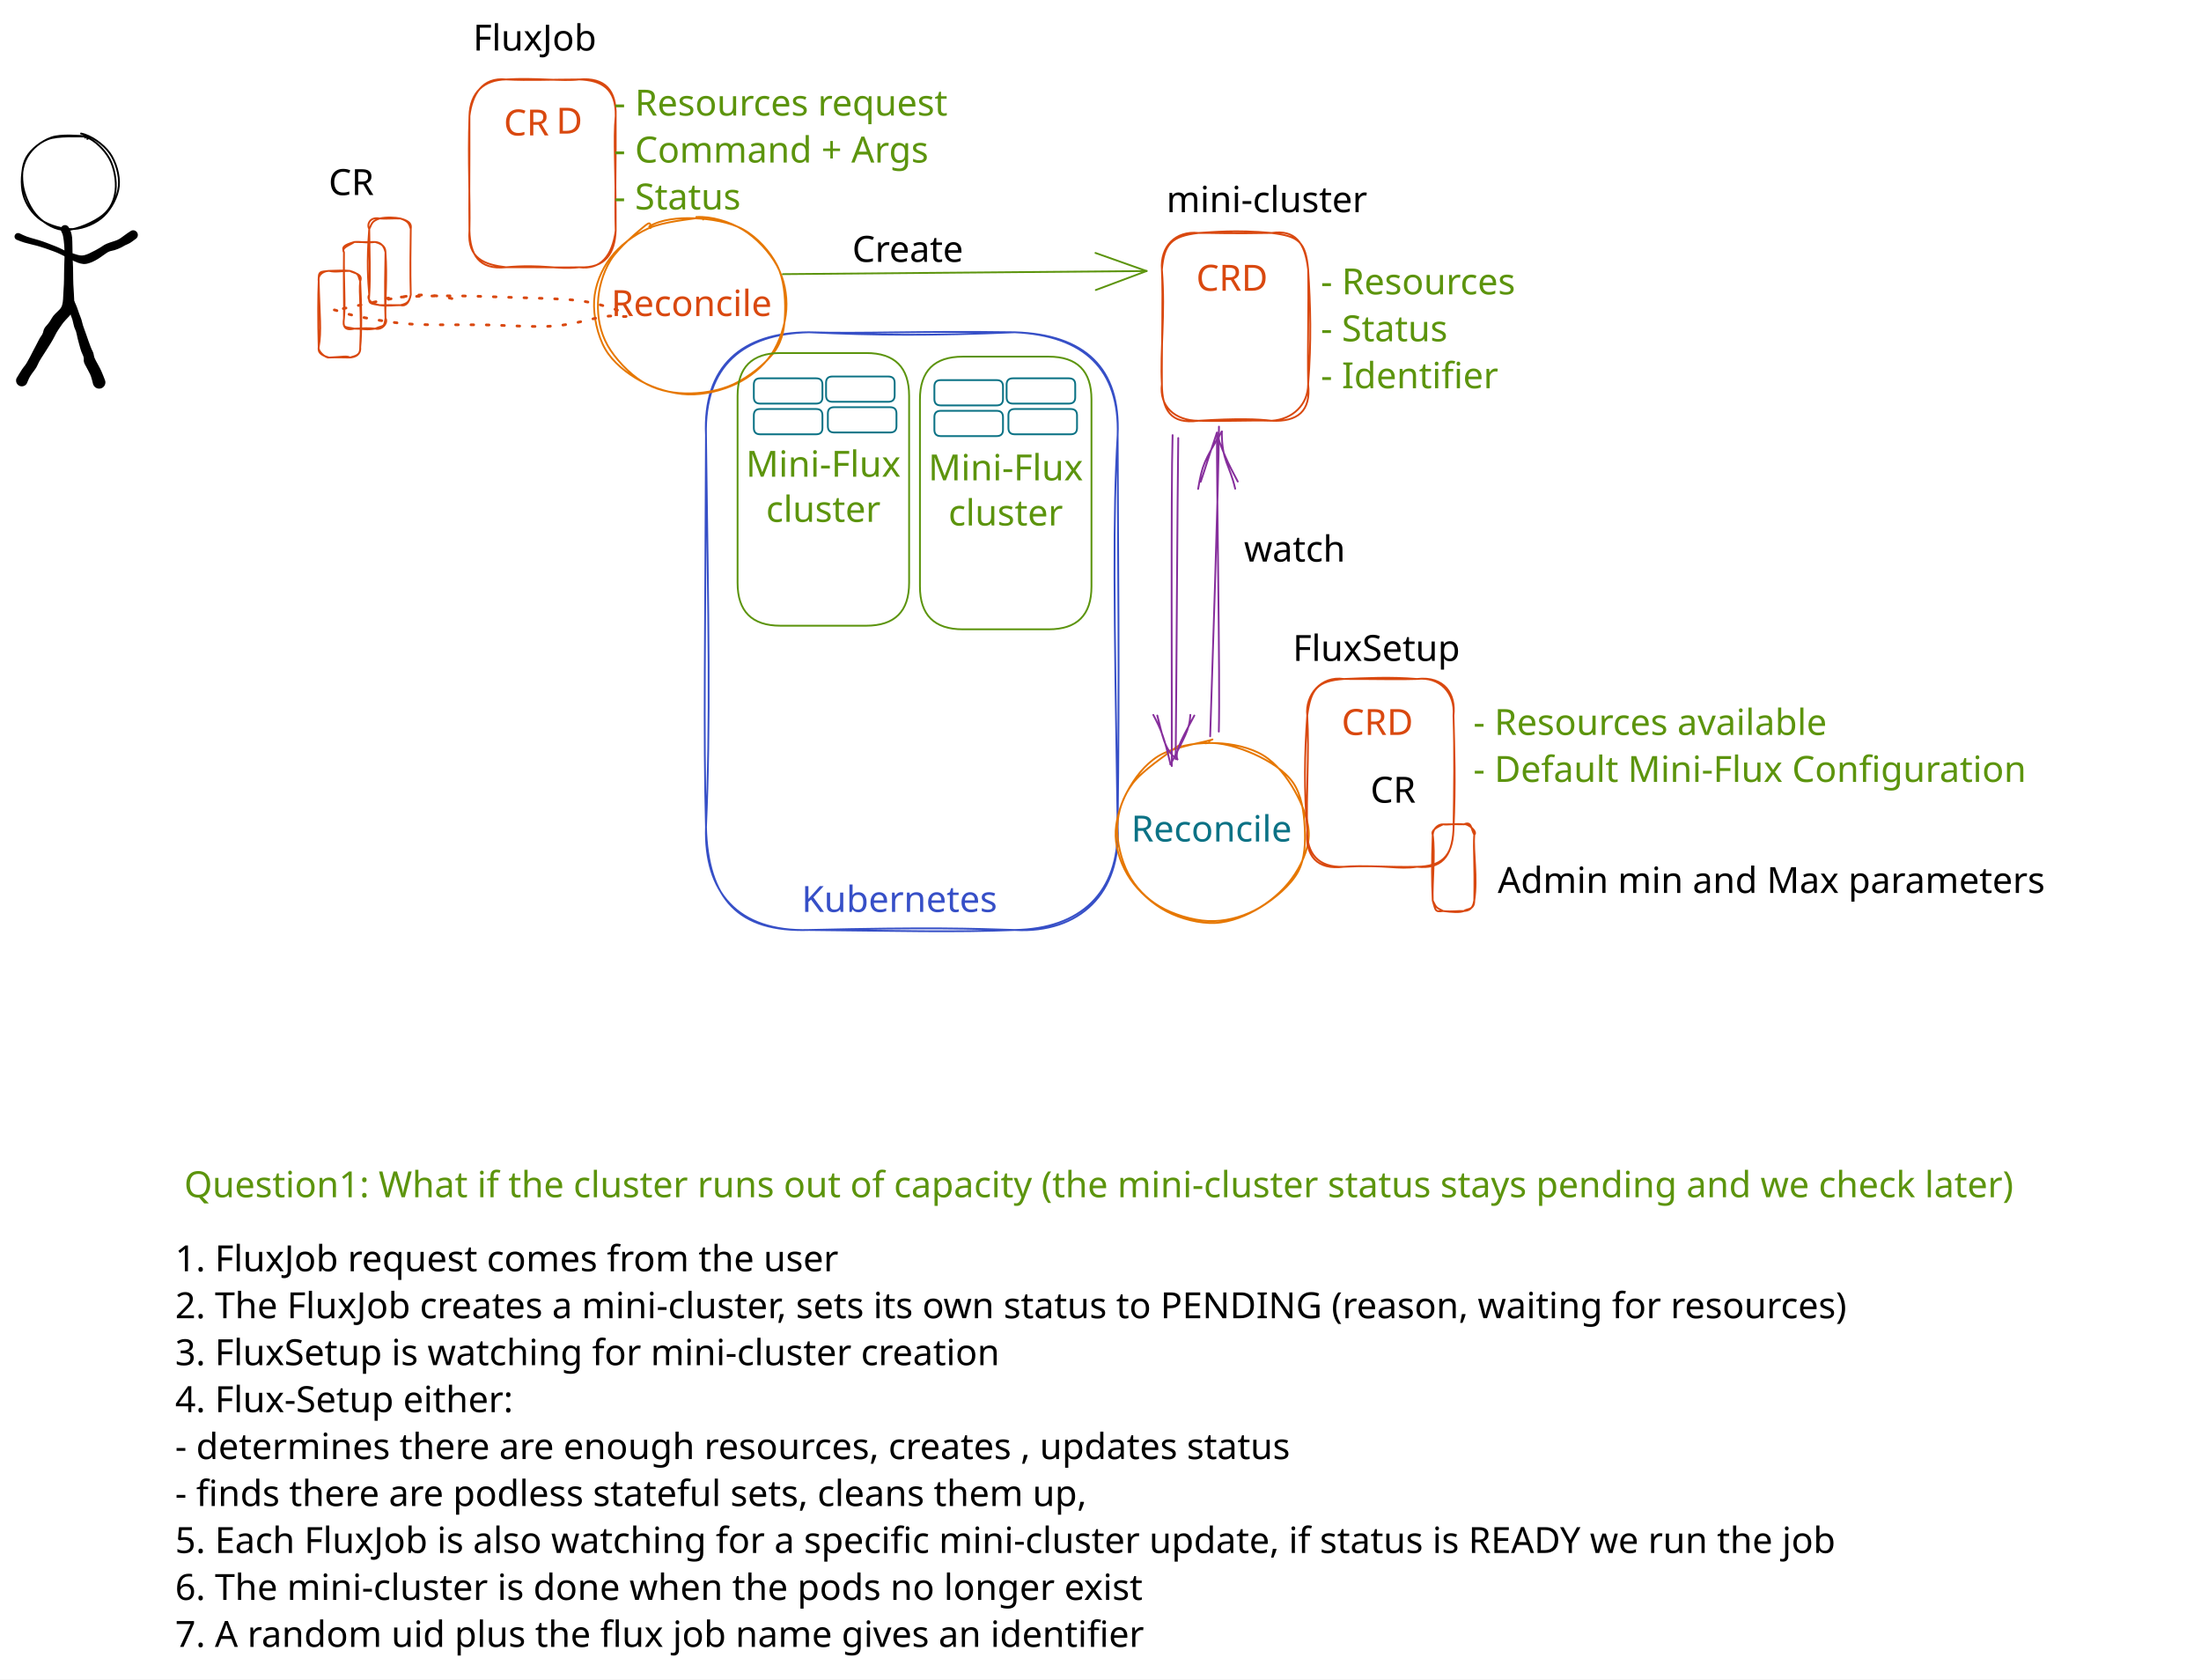
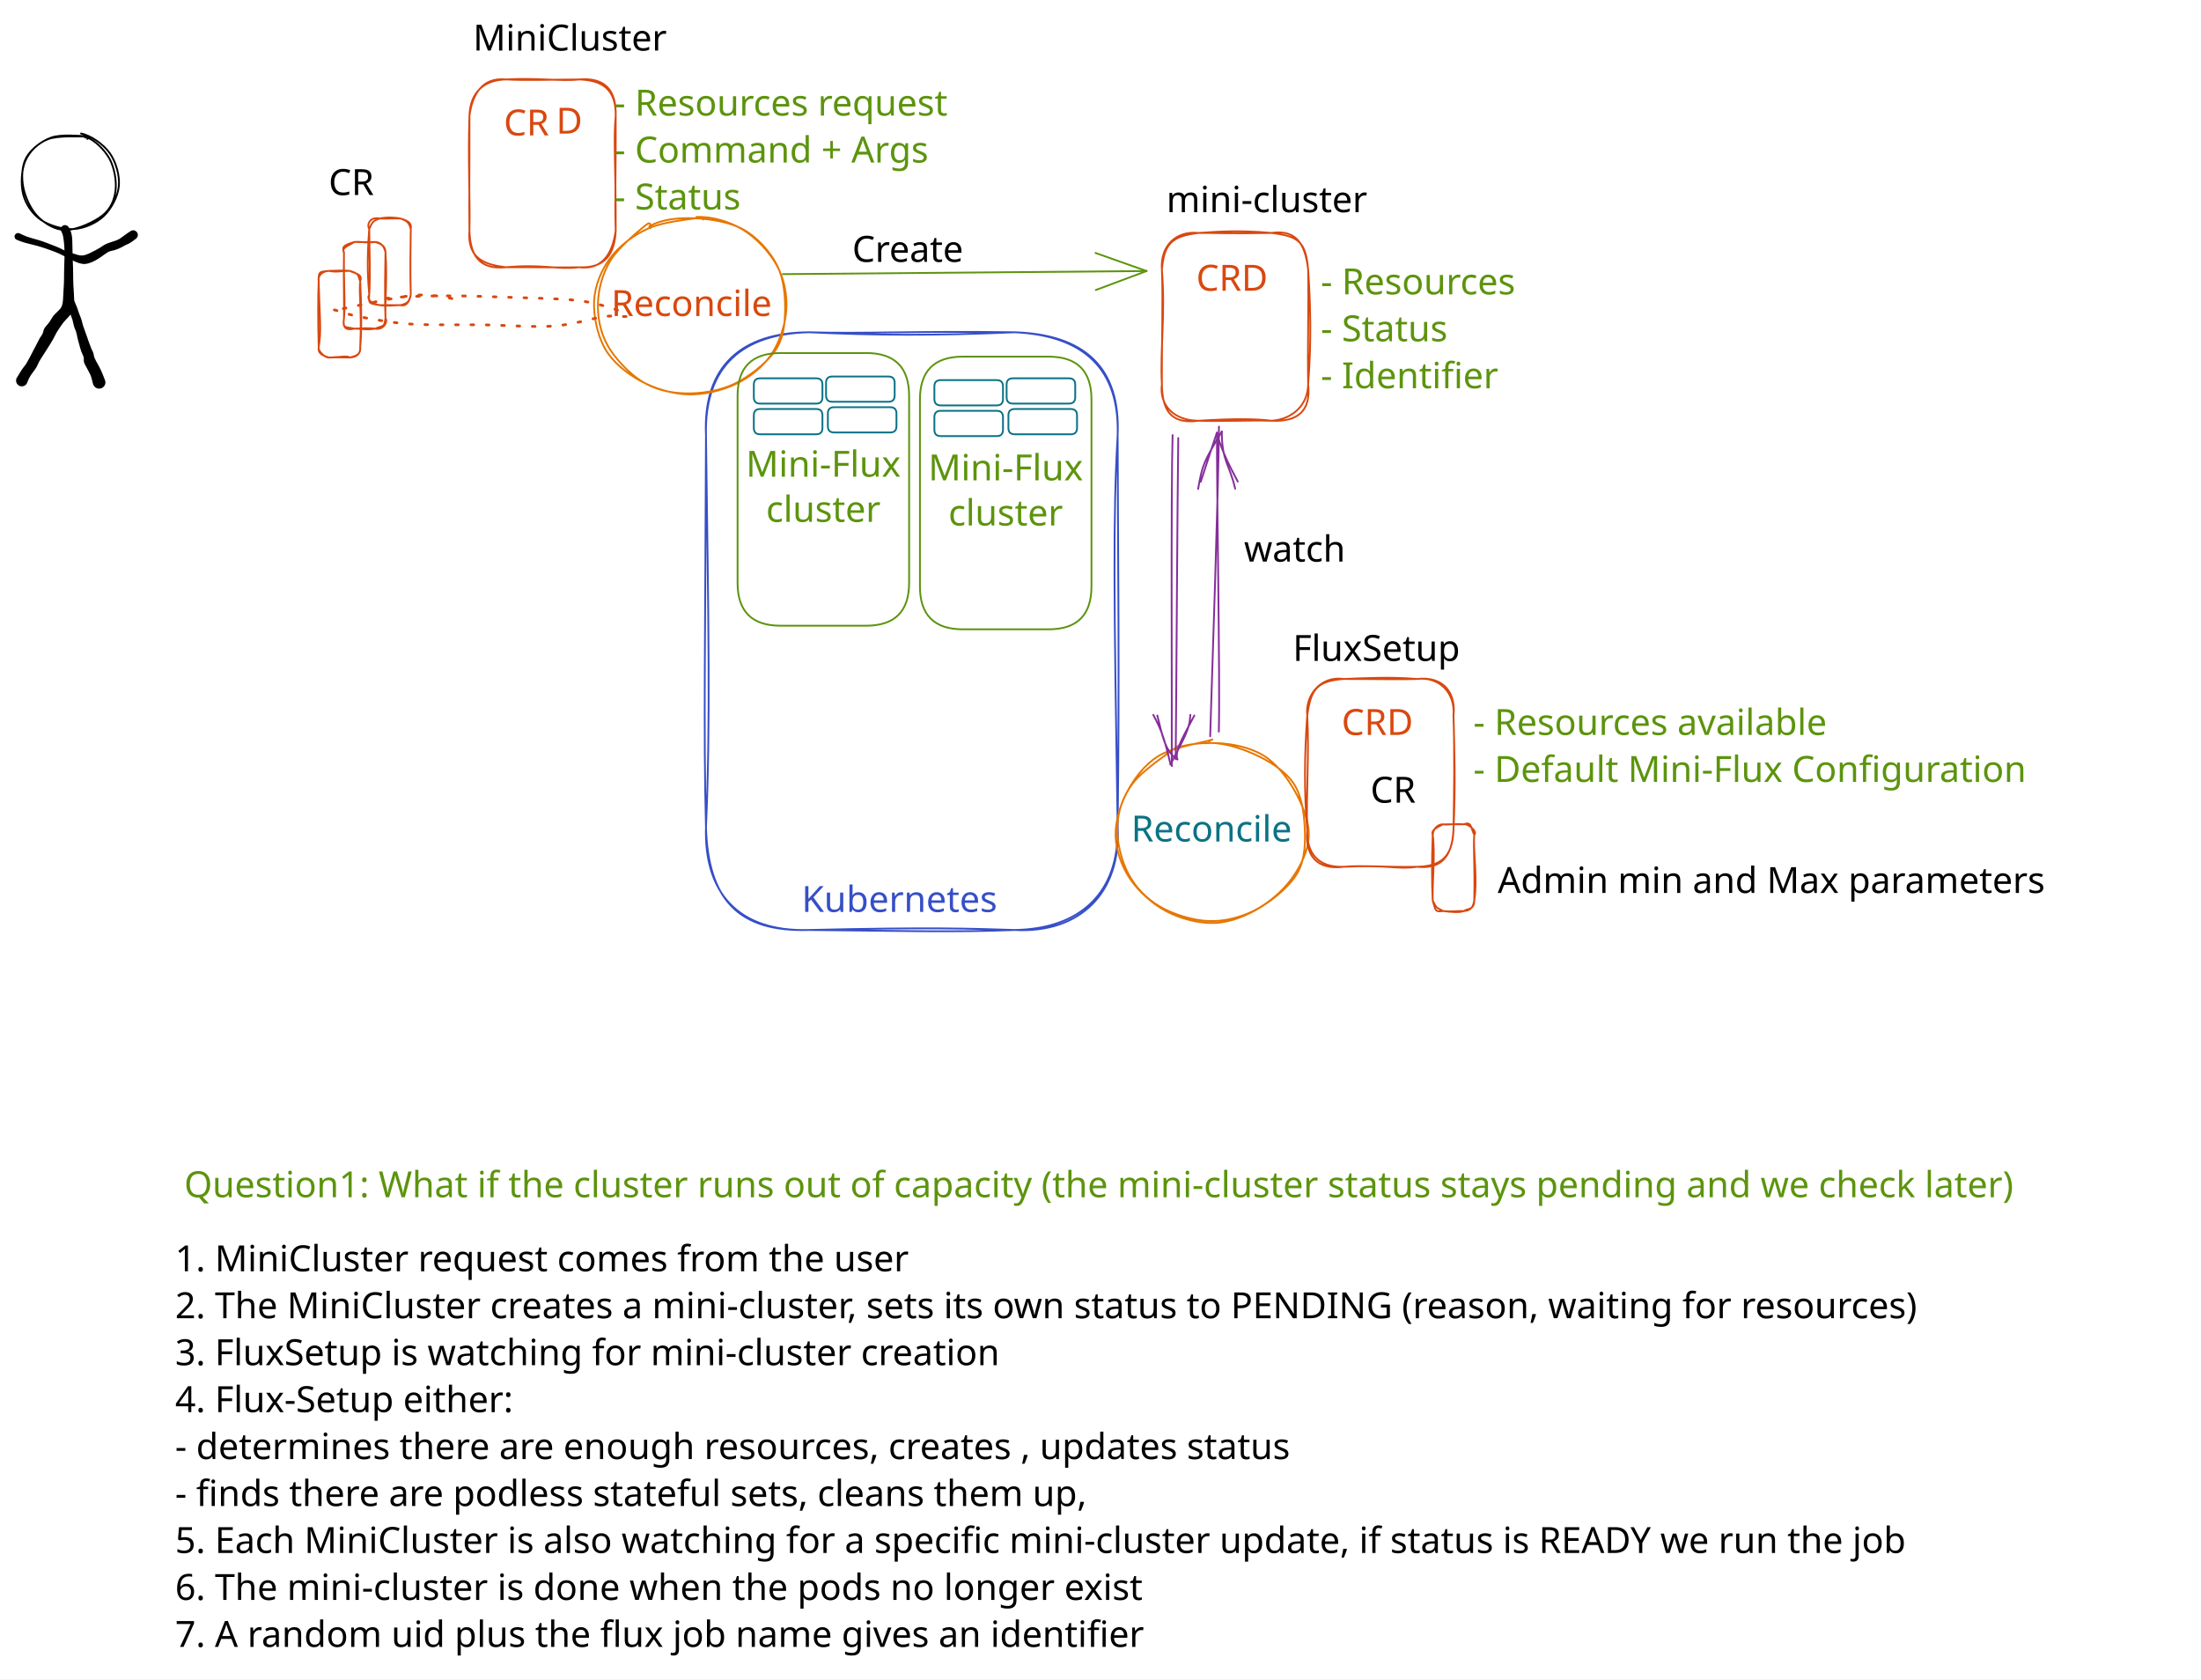
<svg xmlns="http://www.w3.org/2000/svg" version="1.1" viewBox="0 0 1219 930" width="1219" height="930">
  <defs>
    <style>
      @font-face {
        font-family: "Virgil";
        src: url("https://excalidraw.com/Virgil.woff2");
      }
      @font-face {
        font-family: "Cascadia";
        src: url("https://excalidraw.com/Cascadia.woff2");
      }
    </style>
  </defs>
  <rect x="0" y="0" width="1219" height="930" fill="#ffffff" />
  <g stroke-linecap="round" transform="translate(391 184) rotate(0 114 165.5)">
    <path d="M57 0 M57 0 C93.55 1.7, 126.16 1.97, 171 0 M57 0 C86.23 0.88, 116.73 -0.76, 171 0 M171 0 C209.78 1.25, 229.69 19.67, 228 57 M171 0 C209.67 1.84, 229.13 20.71, 228 57 M228 57 C225.36 102.31, 226 148.06, 228 274 M228 57 C228.15 123.43, 229.06 189.58, 228 274 M228 274 C228.92 310.21, 207.52 330.39, 171 331 M228 274 C230 310.5, 206.95 333.02, 171 331 M171 331 C138.15 332.37, 104.89 331.44, 57 331 M171 331 C147.86 330.26, 124.16 329.4, 57 331 M57 331 C17.79 332.24, 1.12 313.99, 0 274 M57 331 C17.35 332.18, -1.14 309.78, 0 274 M0 274 C-1.41 221.36, -0.34 168.02, 0 57 M0 274 C2.52 217.6, 1.36 160.29, 0 57 M0 57 C-1.76 18.7, 19.78 0.16, 57 0 M0 57 C-0.94 18.18, 20.94 0.85, 57 0" stroke="#364fc7" stroke-width="1" fill="none" />
  </g>
  <g transform="translate(444 487) rotate(0 54 12.5)">
    <text x="0" y="18" font-family="Virgil, Segoe UI Emoji" font-size="20px" fill="#364fc7" text-anchor="start" style="white-space: pre;" direction="ltr">Kubernetes</text>
  </g>
  <g stroke-linecap="round" transform="translate(618 411) rotate(0 53 49.5)">
    <path d="M28.66 5.48 C35.88 1.19, 46.7 0.19, 55.54 0.49 C64.37 0.8, 74.41 2.9, 81.66 7.31 C88.91 11.73, 94.85 19.55, 99.05 26.98 C103.25 34.41, 107.15 43.8, 106.87 51.91 C106.58 60.03, 102.36 68.79, 97.33 75.67 C92.3 82.56, 84.38 89.31, 76.69 93.21 C69 97.1, 59.93 99.41, 51.19 99.04 C42.44 98.66, 31.59 95.31, 24.21 90.94 C16.82 86.57, 10.79 80.22, 6.88 72.82 C2.98 65.41, 0.41 54.82, 0.8 46.52 C1.19 38.22, 3.87 30.21, 9.21 23.01 C14.54 15.8, 28.39 6.66, 32.79 3.31 C37.2 -0.04, 35.51 2.16, 35.64 2.89 M49.52 0.62 C57.97 -0.35, 68.59 3.04, 76.7 6.68 C84.81 10.32, 93.53 15.76, 98.18 22.45 C102.82 29.15, 104.15 38.62, 104.59 46.87 C105.03 55.11, 104.88 64.52, 100.83 71.93 C96.77 79.34, 87.9 86.64, 80.26 91.34 C72.62 96.04, 63.67 99.7, 55 100.11 C46.33 100.52, 36.07 97.83, 28.23 93.78 C20.4 89.73, 12.72 82.77, 7.99 75.83 C3.27 68.88, 0.17 60.16, -0.12 52.09 C-0.4 44.03, 2.37 34.82, 6.3 27.42 C10.23 20.03, 15.92 12.46, 23.46 7.74 C30.99 3.02, 46.79 0.44, 51.49 -0.9 C56.19 -2.25, 51.78 -1.25, 51.67 -0.32" stroke="#e67700" stroke-width="1" fill="none" />
  </g>
  <g stroke-linecap="round" transform="translate(330 120) rotate(0 53 49.5)">
    <path d="M55.63 0.17 C64.14 -0.26, 73.85 2.64, 81.29 7.11 C88.73 11.58, 96.23 19.63, 100.26 27.01 C104.3 34.39, 106.02 43.17, 105.51 51.38 C105 59.58, 101.85 69.39, 97.22 76.25 C92.58 83.12, 85.36 88.87, 77.68 92.56 C70 96.25, 59.96 98.68, 51.14 98.42 C42.32 98.15, 32.42 95.14, 24.77 90.95 C17.11 86.76, 9.48 80.69, 5.19 73.27 C0.91 65.85, -1.43 54.87, -0.95 46.45 C-0.47 38.03, 3.07 29.43, 8.08 22.77 C13.1 16.1, 20.95 10.14, 29.16 6.45 C37.38 2.75, 52.35 1.41, 57.4 0.6 C62.44 -0.21, 59.62 0.89, 59.44 1.57 M29.57 5.35 C36.45 1.41, 45.59 0.55, 54.31 0.86 C63.02 1.17, 74.18 2.85, 81.85 7.19 C89.53 11.54, 96.54 19.36, 100.37 26.92 C104.19 34.47, 105.02 44.6, 104.8 52.53 C104.59 60.47, 103.82 67.82, 99.09 74.51 C94.35 81.21, 84.68 88.83, 76.39 92.72 C68.11 96.61, 57.84 98.08, 49.38 97.84 C40.92 97.6, 32.77 95.72, 25.62 91.29 C18.47 86.86, 10.57 78.5, 6.5 71.25 C2.42 64, 0.91 55.64, 1.18 47.8 C1.45 39.96, 3.73 31.38, 8.12 24.21 C12.5 17.05, 23.78 7.79, 27.47 4.81 C31.16 1.83, 29.92 5.59, 30.26 6.35" stroke="#e67700" stroke-width="1" fill="none" />
  </g>
  <g transform="translate(623 448) rotate(0 48 12.5)">
    <text x="48" y="18" font-family="Virgil, Segoe UI Emoji" font-size="20px" fill="#0b7285" text-anchor="middle" style="white-space: pre;" direction="ltr">Reconcile</text>
  </g>
  <g stroke-linecap="round" transform="translate(724 376) rotate(0 40.5 52)">
    <path d="M20.25 0 M20.25 0 C32.11 -0.47, 46.06 -1.23, 60.75 0 M20.25 0 C36.7 -0.05, 52.5 0.35, 60.75 0 M60.75 0 C76.1 -1.75, 82.41 8.4, 81 20.25 M60.75 0 C73.32 -1.48, 82.06 7.84, 81 20.25 M81 20.25 C81.46 38.96, 82.21 57.35, 81 83.75 M81 20.25 C81.67 40.19, 81.38 61.28, 81 83.75 M81 83.75 C80.13 98.72, 74.01 105.42, 60.75 104 M81 83.75 C80.41 98.77, 73.82 103.77, 60.75 104 M60.75 104 C50.02 105.65, 44.82 102.77, 20.25 104 M60.75 104 C45.32 104.39, 30.48 103.06, 20.25 104 M20.25 104 C5.35 105.91, -1.3 97.91, 0 83.75 M20.25 104 C6.13 104.6, -0.4 96.5, 0 83.75 M0 83.75 C-1.83 61.94, -1.5 41.45, 0 20.25 M0 83.75 C-0.73 63.12, 1.2 41.74, 0 20.25 M0 20.25 C1.99 5.58, 5.43 1.09, 20.25 0 M0 20.25 C-1.25 8.88, 7.66 -1.9, 20.25 0" stroke="#d9480f" stroke-width="1" fill="none" />
  </g>
  <g transform="translate(743 389) rotate(0 21.5 13)">
    <text x="0" y="18" font-family="Virgil, Segoe UI Emoji" font-size="20px" fill="#d9480f" text-anchor="start" style="white-space: pre;" direction="ltr">CRD</text>
  </g>
  <g stroke-linecap="round" transform="translate(260 44) rotate(0 40.5 52)">
    <path d="M20.25 0 M20.25 0 C36.42 -1.01, 51.58 1.11, 60.75 0 M20.25 0 C33.19 0.66, 45.12 0.02, 60.75 0 M60.75 0 C73.21 0.42, 81.3 5.11, 81 20.25 M60.75 0 C75.13 -1.24, 81.44 6, 81 20.25 M81 20.25 C79.65 33.7, 81.17 49.27, 81 83.75 M81 20.25 C81.19 44.76, 80.47 68.4, 81 83.75 M81 83.75 C79.07 97.66, 72.7 105.55, 60.75 104 M81 83.75 C80.54 95.93, 75.51 104.76, 60.75 104 M60.75 104 C48.38 105.45, 40.83 102.14, 20.25 104 M60.75 104 C51.12 104.26, 42.95 103.9, 20.25 104 M20.25 104 C5.12 105.51, 0.44 97.11, 0 83.75 M20.25 104 C8.59 102.58, -1.3 99.35, 0 83.75 M0 83.75 C0.45 65.43, -0.9 45.7, 0 20.25 M0 83.75 C-0.24 67.79, 0.11 52.39, 0 20.25 M0 20.25 C0.32 6.98, 8.21 0.22, 20.25 0 M0 20.25 C1.51 8.39, 7.04 -1.37, 20.25 0" stroke="#d9480f" stroke-width="1" fill="none" />
  </g>
  <g transform="translate(279 57) rotate(0 13.5 13)">
    <text x="0" y="18" font-family="Virgil, Segoe UI Emoji" font-size="20px" fill="#d9480f" text-anchor="start" style="white-space: pre;" direction="ltr">CR</text>
  </g>
  <g transform="translate(262 10) rotate(0 37 12.5)">
-     <text x="0" y="18" font-family="Virgil, Segoe UI Emoji" font-size="20px" fill="#000000" text-anchor="start" style="white-space: pre;" direction="ltr">FluxJob</text>
+     <text x="0" y="18" font-family="Virgil, Segoe UI Emoji" font-size="20px" fill="#000000" text-anchor="start" style="white-space: pre;" direction="ltr">MiniCluster</text>
  </g>
  <g transform="translate(716 348) rotate(0 48 13)">
    <text x="0" y="18" font-family="Virgil, Segoe UI Emoji" font-size="20px" fill="#000000" text-anchor="start" style="white-space: pre;" direction="ltr">FluxSetup</text>
  </g>
  <g transform="translate(308 56) rotate(0 8.5 12.5)">
    <text x="0" y="18" font-family="Virgil, Segoe UI Emoji" font-size="20px" fill="#d9480f" text-anchor="start" style="white-space: pre;" direction="ltr">D</text>
  </g>
  <g stroke-linecap="round" transform="translate(204.5 121) rotate(0 11.5 24)">
    <path d="M5.75 0 M5.75 0 C9.65 -0.86, 14.45 -0.59, 17.25 0 M5.75 0 C9.1 0.24, 11.58 -0.1, 17.25 0 M17.25 0 C22.88 1.53, 23.36 3.37, 23 5.75 M17.25 0 C21.57 1.42, 22.1 2.77, 23 5.75 M23 5.75 C22.87 14.73, 22.63 27.52, 23 42.25 M23 5.75 C22.85 18.92, 22.6 30.37, 23 42.25 M23 42.25 C22.18 46.54, 20.29 48.83, 17.25 48 M23 42.25 C22.16 46.25, 21.03 47.1, 17.25 48 M17.25 48 C14.87 47.93, 10.03 48.63, 5.75 48 M17.25 48 C12.47 47.89, 7.97 47.99, 5.75 48 M5.75 48 C0.34 46.98, -1.42 44.18, 0 42.25 M5.75 48 C0.67 46.91, -0.56 47.81, 0 42.25 M0 42.25 C-0.63 34.98, -1.49 24.31, 0 5.75 M0 42.25 C0.7 31.17, 0.11 19.22, 0 5.75 M0 5.75 C-1.42 3.54, 0.14 -1.12, 5.75 0 M0 5.75 C1.38 3.44, 0.99 1.5, 5.75 0" stroke="#d9480f" stroke-width="1" fill="none" />
  </g>
  <g stroke-linecap="round" transform="translate(190.5 134) rotate(0 11.5 24)">
    <path d="M5.75 0 M5.75 0 C9.96 -0.35, 11.48 0.71, 17.25 0 M5.75 0 C9.79 0.17, 14.93 0, 17.25 0 M17.25 0 C20.72 0.24, 22.24 2.44, 23 5.75 M17.25 0 C22.82 1.5, 22.88 4.04, 23 5.75 M23 5.75 C22.91 15.96, 22.45 26.24, 23 42.25 M23 5.75 C24.02 19.76, 22.7 32.58, 23 42.25 M23 42.25 C24.52 44.26, 21.72 49, 17.25 48 M23 42.25 C22.08 47.45, 22.52 45.85, 17.25 48 M17.25 48 C12.31 48.86, 10.41 48, 5.75 48 M17.25 48 C13.56 47.54, 10.13 47.84, 5.75 48 M5.75 48 C0.21 46.8, -0.71 48.01, 0 42.25 M5.75 48 C-0.16 49.36, -0.55 46.29, 0 42.25 M0 42.25 C0.18 32.95, -0.26 21.9, 0 5.75 M0 42.25 C0.83 34.08, -0.19 24.87, 0 5.75 M0 5.75 C-1.67 3.11, 3.2 1.87, 5.75 0 M0 5.75 C-1.2 2.68, -0.2 1.8, 5.75 0" stroke="#d9480f" stroke-width="1" fill="none" />
  </g>
  <g stroke-linecap="round" transform="translate(176.5 150) rotate(0 11.5 24)">
    <path d="M5.75 0 M5.75 0 C9.29 0.91, 12.98 -0.02, 17.25 0 M5.75 0 C10.52 -0.17, 14.51 -0.3, 17.25 0 M17.25 0 C19.32 1.29, 24.71 1.54, 23 5.75 M17.25 0 C22.71 1.62, 21.59 2.41, 23 5.75 M23 5.75 C23.67 18.68, 23.85 34.45, 23 42.25 M23 5.75 C22.16 12.34, 23.97 21.56, 23 42.25 M23 42.25 C23.2 46.61, 20.7 47.05, 17.25 48 M23 42.25 C23.24 44.45, 22.61 47.57, 17.25 48 M17.25 48 C15.89 46.92, 12.99 47.68, 5.75 48 M17.25 48 C14.16 47.96, 10.21 47.83, 5.75 48 M5.75 48 C0.63 46.55, -0.34 44.86, 0 42.25 M5.75 48 C3.67 48.33, -0.58 44.33, 0 42.25 M0 42.25 C1.65 33.3, 0.44 24.6, 0 5.75 M0 42.25 C-0.39 28.26, -0.37 13.68, 0 5.75 M0 5.75 C-0.6 1.45, 3.47 0.04, 5.75 0 M0 5.75 C-0.2 -0.11, 0.85 0.6, 5.75 0" stroke="#d9480f" stroke-width="1" fill="none" />
  </g>
  <g transform="translate(182 90) rotate(0 13.5 12.5)">
    <text x="0" y="18" font-family="Virgil, Segoe UI Emoji" font-size="20px" fill="#000000" text-anchor="start" style="white-space: pre;" direction="ltr">CR</text>
  </g>
  <g stroke-linecap="round" transform="translate(185 164) rotate(0 81.5 8.5)">
    <path d="M28.78 1.23 C36.67 0.21, 49.06 -0.09, 60.87 -0.17 C72.68 -0.26, 87.32 0.29, 99.67 0.72 C112.01 1.15, 125.56 1.29, 134.93 2.4 C144.3 3.5, 151.34 5.9, 155.87 7.36 C160.39 8.81, 163.08 10.47, 162.09 11.13 C161.09 11.78, 156.63 10.38, 149.89 11.28 C143.15 12.19, 132.93 15.78, 121.67 16.55 C110.41 17.32, 95.46 16.06, 82.32 15.89 C69.19 15.71, 53.99 16.18, 42.87 15.48 C31.75 14.78, 22.54 12.95, 15.59 11.68 C8.63 10.41, 3.04 8.62, 1.13 7.86 C-0.78 7.09, -3.11 8.48, 4.13 7.09 C11.36 5.7, 34.08 0.41, 44.52 -0.47 C54.96 -1.36, 66.25 1.44, 66.76 1.76" stroke="#d9480f" stroke-width="1.5" fill="none" stroke-dasharray="1.5 7" />
  </g>
  <g transform="translate(335 157) rotate(0 48 12.5)">
    <text x="48" y="18" font-family="Virgil, Segoe UI Emoji" font-size="20px" fill="#d9480f" text-anchor="middle" style="white-space: pre;" direction="ltr">Reconcile</text>
  </g>
  <g stroke-linecap="round" transform="translate(793.5 456.5) rotate(0 11.5 24)">
    <path d="M5.75 0 M5.75 0 C8.13 0.45, 12.15 -0.52, 17.25 0 M5.75 0 C8.52 0.07, 10.28 -0.13, 17.25 0 M17.25 0 C21.63 -1.96, 21.08 2.33, 23 5.75 M17.25 0 C19.52 -0.6, 25.07 4.13, 23 5.75 M23 5.75 C22.26 15.31, 24.98 29.58, 23 42.25 M23 5.75 C22.42 14.24, 23.42 20.76, 23 42.25 M23 42.25 C22.57 44.37, 21.95 47.8, 17.25 48 M23 42.25 C23.01 47.64, 18.93 46.57, 17.25 48 M17.25 48 C15.1 48.94, 10.65 48.65, 5.75 48 M17.25 48 C13.93 47.84, 11.21 48.54, 5.75 48 M5.75 48 C0.86 48.7, 1.7 47.38, 0 42.25 M5.75 48 C1.71 45.87, 2.15 46.43, 0 42.25 M0 42.25 C-0.33 31.49, 1.46 17.11, 0 5.75 M0 42.25 C-0.53 31.76, -0.52 20.73, 0 5.75 M0 5.75 C-1.19 3.02, 3.39 1.17, 5.75 0 M0 5.75 C0.36 1.87, 3.35 -0.14, 5.75 0" stroke="#d9480f" stroke-width="1" fill="none" />
  </g>
  <g transform="translate(759 426.5) rotate(0 13.5 12.5)">
    <text x="0" y="18" font-family="Virgil, Segoe UI Emoji" font-size="20px" fill="#000000" text-anchor="start" style="white-space: pre;" direction="ltr">CR</text>
  </g>
  <g stroke-linecap="round" transform="translate(417.5 226.5) rotate(0 19 7)">
    <path d="M3.5 0 M3.5 0 C15.26 0, 27.01 0, 34.5 0 M3.5 0 C9.94 0, 16.37 0, 34.5 0 M34.5 0 C36.83 0, 38 1.17, 38 3.5 M34.5 0 C36.83 0, 38 1.17, 38 3.5 M38 3.5 C38 5.62, 38 7.75, 38 10.5 M38 3.5 C38 6.09, 38 8.68, 38 10.5 M38 10.5 C38 12.83, 36.83 14, 34.5 14 M38 10.5 C38 12.83, 36.83 14, 34.5 14 M34.5 14 C22.59 14, 10.67 14, 3.5 14 M34.5 14 C23.57 14, 12.64 14, 3.5 14 M3.5 14 C1.17 14, 0 12.83, 0 10.5 M3.5 14 C1.17 14, 0 12.83, 0 10.5 M0 10.5 C0 8.8, 0 7.1, 0 3.5 M0 10.5 C0 8.02, 0 5.54, 0 3.5 M0 3.5 C0 1.17, 1.17 0, 3.5 0 M0 3.5 C0 1.17, 1.17 0, 3.5 0" stroke="#0b7285" stroke-width="1" fill="none" />
  </g>
  <g stroke-linecap="round" transform="translate(417.5 209.5) rotate(0 19 7)">
    <path d="M3.5 0 M3.5 0 C15.27 0, 27.03 0, 34.5 0 M3.5 0 C15.3 0, 27.1 0, 34.5 0 M34.5 0 C36.83 0, 38 1.17, 38 3.5 M34.5 0 C36.83 0, 38 1.17, 38 3.5 M38 3.5 C38 5.82, 38 8.15, 38 10.5 M38 3.5 C38 5.66, 38 7.82, 38 10.5 M38 10.5 C38 12.83, 36.83 14, 34.5 14 M38 10.5 C38 12.83, 36.83 14, 34.5 14 M34.5 14 C24.98 14, 15.46 14, 3.5 14 M34.5 14 C26.55 14, 18.6 14, 3.5 14 M3.5 14 C1.17 14, 0 12.83, 0 10.5 M3.5 14 C1.17 14, 0 12.83, 0 10.5 M0 10.5 C0 8.32, 0 6.15, 0 3.5 M0 10.5 C0 8.02, 0 5.54, 0 3.5 M0 3.5 C0 1.17, 1.17 0, 3.5 0 M0 3.5 C0 1.17, 1.17 0, 3.5 0" stroke="#0b7285" stroke-width="1" fill="none" />
  </g>
  <g stroke-linecap="round" transform="translate(457.5 208.5) rotate(0 19 7)">
    <path d="M3.5 0 M3.5 0 C9.99 0, 16.47 0, 34.5 0 M3.5 0 C14.32 0, 25.13 0, 34.5 0 M34.5 0 C36.83 0, 38 1.17, 38 3.5 M34.5 0 C36.83 0, 38 1.17, 38 3.5 M38 3.5 C38 5.49, 38 7.47, 38 10.5 M38 3.5 C38 5.45, 38 7.39, 38 10.5 M38 10.5 C38 12.83, 36.83 14, 34.5 14 M38 10.5 C38 12.83, 36.83 14, 34.5 14 M34.5 14 C24.78 14, 15.06 14, 3.5 14 M34.5 14 C25.19 14, 15.88 14, 3.5 14 M3.5 14 C1.17 14, 0 12.83, 0 10.5 M3.5 14 C1.17 14, 0 12.83, 0 10.5 M0 10.5 C0 8.05, 0 5.61, 0 3.5 M0 10.5 C0 8.04, 0 5.59, 0 3.5 M0 3.5 C0 1.17, 1.17 0, 3.5 0 M0 3.5 C0 1.17, 1.17 0, 3.5 0" stroke="#0b7285" stroke-width="1" fill="none" />
  </g>
  <g stroke-linecap="round" transform="translate(458.5 225.5) rotate(0 19 7)">
    <path d="M3.5 0 M3.5 0 C11.38 0, 19.26 0, 34.5 0 M3.5 0 C14.96 0, 26.42 0, 34.5 0 M34.5 0 C36.83 0, 38 1.17, 38 3.5 M34.5 0 C36.83 0, 38 1.17, 38 3.5 M38 3.5 C38 5.95, 38 8.4, 38 10.5 M38 3.5 C38 5.8, 38 8.1, 38 10.5 M38 10.5 C38 12.83, 36.83 14, 34.5 14 M38 10.5 C38 12.83, 36.83 14, 34.5 14 M34.5 14 C27.18 14, 19.87 14, 3.5 14 M34.5 14 C24.23 14, 13.96 14, 3.5 14 M3.5 14 C1.17 14, 0 12.83, 0 10.5 M3.5 14 C1.17 14, 0 12.83, 0 10.5 M0 10.5 C0 8.76, 0 7.03, 0 3.5 M0 10.5 C0 8.66, 0 6.82, 0 3.5 M0 3.5 C0 1.17, 1.17 0, 3.5 0 M0 3.5 C0 1.17, 1.17 0, 3.5 0" stroke="#0b7285" stroke-width="1" fill="none" />
  </g>
  <g stroke-linecap="round" transform="translate(408.5 195.5) rotate(0 47.5 75.5)">
    <path d="M23.75 0 M23.75 0 C33.57 0, 43.39 0, 71.25 0 M23.75 0 C41.9 0, 60.06 0, 71.25 0 M71.25 0 C87.08 0, 95 7.92, 95 23.75 M71.25 0 C87.08 0, 95 7.92, 95 23.75 M95 23.75 C95 58.61, 95 93.47, 95 127.25 M95 23.75 C95 47.13, 95 70.51, 95 127.25 M95 127.25 C95 143.08, 87.08 151, 71.25 151 M95 127.25 C95 143.08, 87.08 151, 71.25 151 M71.25 151 C55.27 151, 39.3 151, 23.75 151 M71.25 151 C60.9 151, 50.56 151, 23.75 151 M23.75 151 C7.92 151, 0 143.08, 0 127.25 M23.75 151 C7.92 151, 0 143.08, 0 127.25 M0 127.25 C0 94.36, 0 61.48, 0 23.75 M0 127.25 C0 96.55, 0 65.85, 0 23.75 M0 23.75 C0 7.92, 7.92 0, 23.75 0 M0 23.75 C0 7.92, 7.92 0, 23.75 0" stroke="#5c940d" stroke-width="1" fill="none" />
  </g>
  <g transform="translate(413.5 246) rotate(0 42.5 25)">
    <text x="42.5" y="18" font-family="Virgil, Segoe UI Emoji" font-size="20px" fill="#5c940d" text-anchor="middle" style="white-space: pre;" direction="ltr">Mini-Flux</text>
    <text x="42.5" y="43" font-family="Virgil, Segoe UI Emoji" font-size="20px" fill="#5c940d" text-anchor="middle" style="white-space: pre;" direction="ltr">cluster</text>
  </g>
  <g stroke-linecap="round" transform="translate(517.5 227.5) rotate(0 19 7)">
    <path d="M3.5 0 M3.5 0 C11.39 0, 19.29 0, 34.5 0 M3.5 0 C13.89 0, 24.27 0, 34.5 0 M34.5 0 C36.83 0, 38 1.17, 38 3.5 M34.5 0 C36.83 0, 38 1.17, 38 3.5 M38 3.5 C38 5.8, 38 8.1, 38 10.5 M38 3.5 C38 4.94, 38 6.38, 38 10.5 M38 10.5 C38 12.83, 36.83 14, 34.5 14 M38 10.5 C38 12.83, 36.83 14, 34.5 14 M34.5 14 C25.45 14, 16.41 14, 3.5 14 M34.5 14 C23.58 14, 12.65 14, 3.5 14 M3.5 14 C1.17 14, 0 12.83, 0 10.5 M3.5 14 C1.17 14, 0 12.83, 0 10.5 M0 10.5 C0 7.89, 0 5.27, 0 3.5 M0 10.5 C0 8.06, 0 5.62, 0 3.5 M0 3.5 C0 1.17, 1.17 0, 3.5 0 M0 3.5 C0 1.17, 1.17 0, 3.5 0" stroke="#0b7285" stroke-width="1" fill="none" />
  </g>
  <g stroke-linecap="round" transform="translate(517.5 210.5) rotate(0 19 7)">
    <path d="M3.5 0 M3.5 0 C15.13 0, 26.76 0, 34.5 0 M3.5 0 C13.14 0, 22.78 0, 34.5 0 M34.5 0 C36.83 0, 38 1.17, 38 3.5 M34.5 0 C36.83 0, 38 1.17, 38 3.5 M38 3.5 C38 5.69, 38 7.89, 38 10.5 M38 3.5 C38 6.06, 38 8.61, 38 10.5 M38 10.5 C38 12.83, 36.83 14, 34.5 14 M38 10.5 C38 12.83, 36.83 14, 34.5 14 M34.5 14 C22.36 14, 10.23 14, 3.5 14 M34.5 14 C22.51 14, 10.52 14, 3.5 14 M3.5 14 C1.17 14, 0 12.83, 0 10.5 M3.5 14 C1.17 14, 0 12.83, 0 10.5 M0 10.5 C0 8.57, 0 6.63, 0 3.5 M0 10.5 C0 7.97, 0 5.43, 0 3.5 M0 3.5 C0 1.17, 1.17 0, 3.5 0 M0 3.5 C0 1.17, 1.17 0, 3.5 0" stroke="#0b7285" stroke-width="1" fill="none" />
  </g>
  <g stroke-linecap="round" transform="translate(557.5 209.5) rotate(0 19 7)">
    <path d="M3.5 0 M3.5 0 C14.71 0, 25.92 0, 34.5 0 M3.5 0 C14.62 0, 25.75 0, 34.5 0 M34.5 0 C36.83 0, 38 1.17, 38 3.5 M34.5 0 C36.83 0, 38 1.17, 38 3.5 M38 3.5 C38 5.72, 38 7.94, 38 10.5 M38 3.5 C38 5.65, 38 7.8, 38 10.5 M38 10.5 C38 12.83, 36.83 14, 34.5 14 M38 10.5 C38 12.83, 36.83 14, 34.5 14 M34.5 14 C27.27 14, 20.03 14, 3.5 14 M34.5 14 C25.92 14, 17.34 14, 3.5 14 M3.5 14 C1.17 14, 0 12.83, 0 10.5 M3.5 14 C1.17 14, 0 12.83, 0 10.5 M0 10.5 C0 8.18, 0 5.87, 0 3.5 M0 10.5 C0 9, 0 7.51, 0 3.5 M0 3.5 C0 1.17, 1.17 0, 3.5 0 M0 3.5 C0 1.17, 1.17 0, 3.5 0" stroke="#0b7285" stroke-width="1" fill="none" />
  </g>
  <g stroke-linecap="round" transform="translate(558.5 226.5) rotate(0 19 7)">
    <path d="M3.5 0 M3.5 0 C15.48 0, 27.46 0, 34.5 0 M3.5 0 C9.74 0, 15.98 0, 34.5 0 M34.5 0 C36.83 0, 38 1.17, 38 3.5 M34.5 0 C36.83 0, 38 1.17, 38 3.5 M38 3.5 C38 4.98, 38 6.45, 38 10.5 M38 3.5 C38 5.32, 38 7.14, 38 10.5 M38 10.5 C38 12.83, 36.83 14, 34.5 14 M38 10.5 C38 12.83, 36.83 14, 34.5 14 M34.5 14 C25.92 14, 17.33 14, 3.5 14 M34.5 14 C24.19 14, 13.89 14, 3.5 14 M3.5 14 C1.17 14, 0 12.83, 0 10.5 M3.5 14 C1.17 14, 0 12.83, 0 10.5 M0 10.5 C0 8.97, 0 7.45, 0 3.5 M0 10.5 C0 8.24, 0 5.98, 0 3.5 M0 3.5 C0 1.17, 1.17 0, 3.5 0 M0 3.5 C0 1.17, 1.17 0, 3.5 0" stroke="#0b7285" stroke-width="1" fill="none" />
  </g>
  <g stroke-linecap="round" transform="translate(509.5 197.5) rotate(0 47.5 75.5)">
    <path d="M23.75 0 M23.75 0 C34.64 0, 45.53 0, 71.25 0 M23.75 0 C34.92 0, 46.09 0, 71.25 0 M71.25 0 C87.08 0, 95 7.92, 95 23.75 M71.25 0 C87.08 0, 95 7.92, 95 23.75 M95 23.75 C95 58.81, 95 93.86, 95 127.25 M95 23.75 C95 52.09, 95 80.44, 95 127.25 M95 127.25 C95 143.08, 87.08 151, 71.25 151 M95 127.25 C95 143.08, 87.08 151, 71.25 151 M71.25 151 C57.83 151, 44.4 151, 23.75 151 M71.25 151 C53.55 151, 35.85 151, 23.75 151 M23.75 151 C7.92 151, 0 143.08, 0 127.25 M23.75 151 C7.92 151, 0 143.08, 0 127.25 M0 127.25 C0 95.61, 0 63.96, 0 23.75 M0 127.25 C0 94.25, 0 61.24, 0 23.75 M0 23.75 C0 7.92, 7.92 0, 23.75 0 M0 23.75 C0 7.92, 7.92 0, 23.75 0" stroke="#5c940d" stroke-width="1" fill="none" />
  </g>
  <g transform="translate(514.5 248) rotate(0 42.5 25)">
    <text x="42.5" y="18" font-family="Virgil, Segoe UI Emoji" font-size="20px" fill="#5c940d" text-anchor="middle" style="white-space: pre;" direction="ltr">Mini-Flux</text>
    <text x="42.5" y="43" font-family="Virgil, Segoe UI Emoji" font-size="20px" fill="#5c940d" text-anchor="middle" style="white-space: pre;" direction="ltr">cluster</text>
  </g>
  <g transform="translate(102 645) rotate(0 553.5 13)">
    <text x="0" y="18" font-family="Virgil, Segoe UI Emoji" font-size="20px" fill="#5c940d" text-anchor="start" style="white-space: pre;" direction="ltr">Question1: What if the cluster runs out of capacity (the mini-cluster status stays pending and we check later)</text>
  </g>
  <g transform="translate(340 46) rotate(0 100.5 39)">
    <text x="0" y="18" font-family="Virgil, Segoe UI Emoji" font-size="20px" fill="#5c940d" text-anchor="start" style="white-space: pre;" direction="ltr">- Resources request</text>
    <text x="0" y="44" font-family="Virgil, Segoe UI Emoji" font-size="20px" fill="#5c940d" text-anchor="start" style="white-space: pre;" direction="ltr">- Command + Args</text>
    <text x="0" y="70" font-family="Virgil, Segoe UI Emoji" font-size="20px" fill="#5c940d" text-anchor="start" style="white-space: pre;" direction="ltr">- Status</text>
  </g>
  <g stroke-linecap="round" transform="translate(11 74) rotate(0 27 26.5)">
    <path d="M33.88 -0.06 C39.39 1.01, 46.24 5.88, 49.73 10.73 C53.22 15.58, 55.37 23.22, 54.82 29.04 C54.28 34.86, 50.62 41.68, 46.45 45.65 C42.28 49.62, 35.6 52.49, 29.8 52.84 C23.99 53.19, 16.27 50.93, 11.61 47.74 C6.96 44.55, 3.28 39.15, 1.86 33.68 C0.43 28.22, 0.82 20.03, 3.09 14.93 C5.36 9.84, 9.89 5.33, 15.47 3.11 C21.05 0.89, 32.92 1.66, 36.57 1.63 C40.22 1.6, 37.74 2.67, 37.35 2.93 M36.55 1.77 C41.55 3.63, 46.88 8.92, 49.62 13.88 C52.36 18.83, 53.62 26.26, 52.99 31.49 C52.36 36.72, 50.39 41.6, 45.85 45.25 C41.31 48.9, 31.7 53.25, 25.74 53.38 C19.78 53.52, 14.06 49.99, 10.09 46.07 C6.12 42.15, 3 35.33, 1.92 29.85 C0.84 24.38, 1.04 17.83, 3.61 13.22 C6.18 8.61, 11.89 4.17, 17.35 2.2 C22.81 0.22, 33.24 1.36, 36.38 1.37 C39.51 1.37, 36.46 1.69, 36.15 2.22" stroke="#000000" stroke-width="1" fill="none" />
  </g>
  <g transform="translate(36 127) rotate(0 -11 42)" stroke="none">
    <path fill="#000000" d="M 2.11,-1.05 Q 2.11,-1.05 2.72,0.09 3.32,1.24 3.68,2.90 4.04,4.56 4.05,6.74 4.06,8.91 4.13,10.36 4.19,11.81 4.18,13.59 4.16,15.37 4.30,17.14 4.43,18.91 4.46,21.32 4.49,23.74 4.51,24.96 4.54,26.19 4.54,27.57 4.54,28.95 4.62,30.49 4.71,32.02 4.78,33.12 4.85,34.21 4.93,35.73 5.02,37.25 5.08,38.75 5.15,40.26 5.15,41.36 5.16,42.47 4.71,43.66 4.25,44.84 3.74,45.98 3.23,47.11 2.35,48.07 1.47,49.03 0.30,50.25 -0.86,51.47 -1.82,52.86 -2.77,54.25 -3.76,55.71 -4.75,57.17 -5.69,59.12 -6.64,61.06 -7.91,63.09 -9.17,65.12 -10.58,67.33 -11.99,69.53 -13.23,71.45 -14.47,73.38 -15.11,74.95 -15.75,76.53 -17.01,78.15 -18.28,79.78 -19.10,81.07 -19.92,82.36 -20.40,83.61 -20.87,84.86 -21.13,85.31 -21.38,85.77 -21.77,86.12 -22.16,86.47 -22.64,86.68 -23.12,86.89 -23.64,86.93 -24.16,86.98 -24.66,86.85 -25.17,86.73 -25.61,86.45 -26.05,86.17 -26.38,85.76 -26.71,85.36 -26.89,84.87 -27.08,84.38 -27.09,83.86 -27.11,83.34 -26.96,82.84 -26.81,82.34 -26.50,81.91 -26.20,81.49 -25.78,81.18 -25.36,80.87 -24.86,80.72 -24.36,80.56 -23.84,80.57 -23.31,80.59 -22.82,80.76 -22.33,80.94 -21.92,81.27 -21.52,81.59 -21.23,82.03 -20.95,82.47 -20.82,82.98 -20.69,83.48 -20.73,84.00 -20.77,84.52 -20.98,85.00 -21.18,85.48 -21.53,85.87 -21.88,86.27 -22.33,86.52 -22.78,86.78 -23.30,86.88 -23.81,86.98 -24.33,86.92 -24.84,86.85 -25.31,86.62 -25.78,86.39 -26.15,86.02 -26.52,85.65 -26.76,85.19 -26.99,84.72 -27.06,84.20 -27.14,83.68 -27.04,83.17 -26.94,82.66 -26.94,82.66 -26.94,82.66 -25.24,79.83 -23.53,77.00 -22.73,76.08 -21.93,75.17 -21.16,73.88 -20.39,72.59 -19.28,70.47 -18.16,68.36 -17.63,67.24 -17.10,66.13 -16.40,64.92 -15.71,63.71 -14.84,61.90 -13.97,60.09 -13.12,58.97 -12.28,57.85 -11.98,56.37 -11.68,54.89 -10.45,53.54 -9.21,52.18 -8.45,51.05 -7.70,49.91 -7.16,48.95 -6.61,47.98 -5.55,46.90 -4.48,45.82 -3.22,44.62 -1.97,43.41 -1.56,41.83 -1.15,40.26 -1.08,38.75 -1.02,37.25 -0.93,35.73 -0.85,34.21 -0.78,33.12 -0.71,32.02 -0.62,30.49 -0.54,28.95 -0.54,27.57 -0.54,26.19 -0.52,24.96 -0.49,23.74 -0.46,21.34 -0.44,18.93 -0.33,17.18 -0.22,15.42 -0.27,13.69 -0.33,11.95 -0.34,10.54 -0.36,9.14 -0.69,6.24 -1.02,3.35 -1.57,2.20 -2.11,1.05 -2.21,0.79 -2.31,0.52 -2.33,0.23 -2.36,-0.04 -2.32,-0.32 -2.28,-0.61 -2.18,-0.87 -2.07,-1.14 -1.90,-1.37 -1.74,-1.60 -1.52,-1.79 -1.30,-1.97 -1.05,-2.10 -0.79,-2.23 -0.51,-2.29 -0.23,-2.35 0.04,-2.35 0.33,-2.34 0.60,-2.27 0.88,-2.19 1.13,-2.06 1.38,-1.92 1.59,-1.72 1.80,-1.53 1.96,-1.29 2.11,-1.05 2.11,-1.05 L 2.11,-1.05 Z" />
  </g>
  <g transform="translate(39 168) rotate(0 8 22)" stroke="none">
    <path fill="#000000" d="M 2.23,-1.11 Q 2.23,-1.11 3.01,0.65 3.78,2.42 4.25,3.92 4.71,5.42 5.47,7.26 6.22,9.11 6.53,10.60 6.85,12.08 7.58,13.98 8.31,15.87 8.88,17.60 9.45,19.33 10.01,20.85 10.57,22.38 11.15,23.93 11.73,25.48 12.26,26.44 12.78,27.41 12.98,28.77 13.18,30.13 14.09,31.73 15.00,33.32 15.51,34.32 16.02,35.31 16.55,36.30 17.07,37.29 18.14,39.95 19.22,42.60 19.32,43.16 19.42,43.71 19.33,44.27 19.25,44.84 18.99,45.34 18.73,45.84 18.32,46.24 17.92,46.63 17.40,46.88 16.89,47.12 16.33,47.19 15.77,47.26 15.21,47.15 14.66,47.03 14.17,46.74 13.68,46.46 13.30,46.03 12.93,45.60 12.71,45.08 12.50,44.55 12.46,43.99 12.42,43.42 12.57,42.87 12.71,42.33 13.02,41.85 13.34,41.38 13.78,41.03 14.23,40.68 14.77,40.49 15.30,40.31 15.87,40.30 16.44,40.29 16.98,40.47 17.52,40.64 17.97,40.98 18.43,41.32 18.75,41.78 19.07,42.25 19.23,42.79 19.39,43.34 19.37,43.90 19.34,44.47 19.14,45.00 18.94,45.53 18.58,45.96 18.21,46.40 17.73,46.70 17.25,47.00 16.70,47.13 16.14,47.26 15.58,47.20 15.02,47.15 14.50,46.92 13.98,46.68 13.56,46.30 13.15,45.91 12.88,45.42 12.60,44.92 12.60,44.92 12.60,44.92 12.01,42.59 11.41,40.27 10.90,39.22 10.39,38.18 9.59,36.73 8.80,35.29 8.04,33.83 7.27,32.37 7.41,31.16 7.54,29.95 6.75,28.33 5.95,26.70 5.41,24.71 4.87,22.71 4.40,21.01 3.92,19.30 3.54,17.34 3.16,15.38 2.61,14.36 2.06,13.34 1.60,11.10 1.15,8.87 0.67,7.79 0.19,6.71 -0.06,5.59 -0.33,4.47 -1.28,2.79 -2.23,1.11 -2.33,0.83 -2.43,0.55 -2.46,0.25 -2.50,-0.04 -2.45,-0.34 -2.41,-0.64 -2.30,-0.92 -2.19,-1.20 -2.01,-1.45 -1.83,-1.69 -1.60,-1.89 -1.37,-2.08 -1.11,-2.22 -0.84,-2.35 -0.54,-2.42 -0.25,-2.48 0.04,-2.48 0.35,-2.47 0.64,-2.39 0.93,-2.32 1.19,-2.17 1.46,-2.02 1.68,-1.82 1.90,-1.62 2.07,-1.36 2.23,-1.11 2.23,-1.11 L 2.23,-1.11 Z" />
  </g>
  <g transform="translate(10 131) rotate(0 32 6.5)" stroke="none">
    <path fill="#000000" d="M 0.77,-1.80 Q 0.77,-1.80 2.75,-0.86 4.72,0.07 7.16,0.75 9.59,1.42 11.57,2.01 13.55,2.61 15.85,3.48 18.16,4.35 20.56,5.31 22.97,6.26 24.92,7.28 26.86,8.29 27.92,8.56 28.97,8.83 31.09,9.55 33.21,10.28 34.38,10.44 35.55,10.59 36.71,10.31 37.87,10.02 39.29,9.39 40.72,8.75 43.04,7.50 45.35,6.24 46.59,5.37 47.83,4.49 49.21,3.92 50.58,3.36 53.08,2.58 55.58,1.81 57.00,0.72 58.42,-0.37 60.50,-1.81 62.59,-3.24 63.00,-3.36 63.41,-3.49 63.83,-3.47 64.26,-3.46 64.66,-3.31 65.06,-3.16 65.39,-2.89 65.72,-2.62 65.95,-2.26 66.18,-1.90 66.28,-1.49 66.38,-1.08 66.34,-0.65 66.30,-0.23 66.13,0.16 65.96,0.55 65.68,0.86 65.39,1.18 65.02,1.39 64.65,1.59 64.23,1.67 63.81,1.75 63.39,1.69 62.96,1.63 62.58,1.44 62.20,1.25 61.90,0.94 61.60,0.64 61.41,0.26 61.23,-0.11 61.17,-0.54 61.12,-0.96 61.20,-1.38 61.28,-1.80 61.49,-2.17 61.70,-2.54 62.02,-2.82 62.34,-3.10 62.73,-3.27 63.13,-3.44 63.55,-3.47 63.98,-3.50 64.39,-3.40 64.80,-3.29 65.16,-3.06 65.52,-2.83 65.79,-2.49 66.05,-2.16 66.20,-1.76 66.34,-1.36 66.35,-0.93 66.36,-0.51 66.23,-0.10 66.10,0.30 65.85,0.64 65.60,0.99 65.26,1.24 64.91,1.48 64.91,1.48 64.91,1.48 63.38,2.63 61.85,3.77 60.59,4.26 59.33,4.75 58.26,5.42 57.20,6.08 55.29,6.86 53.38,7.63 51.87,7.90 50.36,8.17 49.03,9.10 47.70,10.04 45.32,11.69 42.94,13.33 40.41,14.34 37.87,15.34 36.24,15.20 34.60,15.05 32.94,14.42 31.29,13.79 29.54,12.87 27.80,11.95 26.68,11.39 25.56,10.84 23.74,9.92 21.92,9.01 19.52,8.12 17.12,7.23 14.89,6.47 12.65,5.71 10.71,5.17 8.77,4.64 6.05,4.00 3.32,3.37 1.27,2.58 -0.77,1.80 -0.97,1.68 -1.18,1.56 -1.35,1.40 -1.52,1.23 -1.65,1.03 -1.77,0.83 -1.85,0.61 -1.92,0.38 -1.94,0.15 -1.96,-0.08 -1.92,-0.31 -1.88,-0.55 -1.79,-0.76 -1.69,-0.98 -1.55,-1.17 -1.41,-1.36 -1.23,-1.51 -1.04,-1.66 -0.83,-1.76 -0.61,-1.86 -0.38,-1.91 -0.15,-1.95 0.08,-1.94 0.31,-1.93 0.54,-1.87 0.77,-1.80 0.77,-1.80 L 0.77,-1.80 Z" />
  </g>
  <g transform="translate(816 389) rotate(0 162.5 26)">
    <text x="0" y="18" font-family="Virgil, Segoe UI Emoji" font-size="20px" fill="#5c940d" text-anchor="start" style="white-space: pre;" direction="ltr">- Resources available</text>
    <text x="0" y="44" font-family="Virgil, Segoe UI Emoji" font-size="20px" fill="#5c940d" text-anchor="start" style="white-space: pre;" direction="ltr">- Default Mini-Flux Configuration</text>
  </g>
  <g stroke-linecap="round" transform="translate(643.5 129) rotate(0 40.5 52)">
    <path d="M20.25 0 M20.25 0 C28.41 -0.43, 40.75 -1.82, 60.75 0 M20.25 0 C28.11 -0.11, 36.95 0.45, 60.75 0 M60.75 0 C73.75 -1.88, 79.27 5.1, 81 20.25 M60.75 0 C75.51 1.9, 79.62 4.49, 81 20.25 M81 20.25 C82.31 39.97, 82.86 60.28, 81 83.75 M81 20.25 C81.38 41.74, 80.64 61.72, 81 83.75 M81 83.75 C82.68 98.68, 75.16 104.7, 60.75 104 M81 83.75 C80.92 95.16, 72.44 103.22, 60.75 104 M60.75 104 C53.19 103.07, 41.97 102.62, 20.25 104 M60.75 104 C48.15 103.61, 34.24 104.44, 20.25 104 M20.25 104 C7.07 103.93, -1.59 95.81, 0 83.75 M20.25 104 C4.6 106.11, 0.2 97.88, 0 83.75 M0 83.75 C-1.07 64.92, 2.02 45.51, 0 20.25 M0 83.75 C-0.14 60.38, 0.73 36.84, 0 20.25 M0 20.25 C-0.95 7.57, 7.35 -1.29, 20.25 0 M0 20.25 C1.3 6.34, 4.95 1.85, 20.25 0" stroke="#d9480f" stroke-width="1" fill="none" />
  </g>
  <g transform="translate(662.5 143) rotate(0 21.5 13)">
    <text x="0" y="18" font-family="Virgil, Segoe UI Emoji" font-size="20px" fill="#d9480f" text-anchor="start" style="white-space: pre;" direction="ltr">CRD</text>
  </g>
  <g transform="translate(646 99.5) rotate(0 54 12.5)">
    <text x="0" y="18" font-family="Virgil, Segoe UI Emoji" font-size="20px" fill="#000000" text-anchor="start" style="white-space: pre;" direction="ltr">mini-cluster</text>
  </g>
  <g stroke-linecap="round">
    <g transform="translate(433.5799 151.8136) rotate(0 100.71 -0.8621015)">
      <path d="M0 0 C33.57 -0.29, 167.85 -1.44, 201.42 -1.72 M0 0 C33.57 -0.29, 167.85 -1.44, 201.42 -1.72" stroke="#5c940d" stroke-width="1" fill="none" />
    </g>
    <g transform="translate(433.5799 151.8136) rotate(0 100.71 -0.8621015)">
      <path d="M173.32 8.78 C184.41 4.63, 195.49 0.49, 201.42 -1.72 M173.32 8.78 C183.7 4.9, 194.07 1.02, 201.42 -1.72" stroke="#5c940d" stroke-width="1" fill="none" />
    </g>
    <g transform="translate(433.5799 151.8136) rotate(0 100.71 -0.8621015)">
      <path d="M173.14 -11.74 C184.3 -7.79, 195.46 -3.84, 201.42 -1.72 M173.14 -11.74 C183.59 -8.04, 194.03 -4.34, 201.42 -1.72" stroke="#5c940d" stroke-width="1" fill="none" />
    </g>
  </g>
  <g stroke-linecap="round">
    <g transform="translate(671 408) rotate(0 1.726614 -85.99154)">
      <path d="M-0.76 -0.25 C0.11 -28.59, 4.01 -142.96, 4.11 -171.74 M4.03 -2.85 C4.81 -30.63, 2.77 -140.52, 3.02 -168.51" stroke="#862e9c" stroke-width="1" fill="none" />
    </g>
    <g transform="translate(671 408) rotate(0 1.726614 -85.99154)">
      <path d="M13.1 -137.36 C10 -150.87, 5.64 -152.66, 5.69 -169.04 M14.53 -141.33 C11.26 -147.78, 7.44 -153.94, 2.8 -167.89" stroke="#862e9c" stroke-width="1" fill="none" />
    </g>
    <g transform="translate(671 408) rotate(0 1.726614 -85.99154)">
      <path d="M-7.43 -137.24 C-5.16 -150.67, -4.17 -152.49, 5.69 -169.04 M-6 -141.21 C-3.64 -148.08, -1.84 -154.27, 2.8 -167.89" stroke="#862e9c" stroke-width="1" fill="none" />
    </g>
  </g>
  <g transform="translate(472 127) rotate(0 34.5 12.5)">
    <text x="0" y="18" font-family="Virgil, Segoe UI Emoji" font-size="20px" fill="#000000" text-anchor="start" style="white-space: pre;" direction="ltr">Create</text>
  </g>
  <g transform="translate(689 293) rotate(0 29 13)">
    <text x="0" y="18" font-family="Virgil, Segoe UI Emoji" font-size="20px" fill="#000000" text-anchor="start" style="white-space: pre;" direction="ltr">watch</text>
  </g>
  <g stroke-linecap="round">
    <g transform="translate(652 241) rotate(0 -1.268246 91.59923)">
      <path d="M0.57 1.57 C0.12 31.01, -0.53 150.07, -0.86 179.39 M-2.57 -0.04 C-3.53 31.11, -2.87 153.26, -3.03 183.24" stroke="#862e9c" stroke-width="1" fill="none" />
    </g>
    <g transform="translate(652 241) rotate(0 -1.268246 91.59923)">
      <path d="M-11.05 155.24 C-8.44 164.63, -7.38 174.68, 0.08 179.51 M-13.26 154.88 C-8.85 163.17, -7.15 167.56, -3.71 182.34" stroke="#862e9c" stroke-width="1" fill="none" />
    </g>
    <g transform="translate(652 241) rotate(0 -1.268246 91.59923)">
      <path d="M9.47 155.24 C4.61 164.71, -1.82 174.76, 0.08 179.51 M7.26 154.87 C6.87 163.18, 3.78 167.57, -3.71 182.34" stroke="#862e9c" stroke-width="1" fill="none" />
    </g>
  </g>
  <g transform="translate(97 686) rotate(0 521.5 117)">
-     <text x="0" y="18" font-family="Virgil, Segoe UI Emoji" font-size="20px" fill="#000000" text-anchor="start" style="white-space: pre;" direction="ltr">1. FluxJob request comes from the user</text>
-     <text x="0" y="44" font-family="Virgil, Segoe UI Emoji" font-size="20px" fill="#000000" text-anchor="start" style="white-space: pre;" direction="ltr">2. The FluxJob creates a mini-cluster, sets its own status to PENDING (reason, waiting for resources)</text>
+     <text x="0" y="18" font-family="Virgil, Segoe UI Emoji" font-size="20px" fill="#000000" text-anchor="start" style="white-space: pre;" direction="ltr">1. MiniCluster request comes from the user</text>
+     <text x="0" y="44" font-family="Virgil, Segoe UI Emoji" font-size="20px" fill="#000000" text-anchor="start" style="white-space: pre;" direction="ltr">2. The MiniCluster creates a mini-cluster, sets its own status to PENDING (reason, waiting for resources)</text>
    <text x="0" y="70" font-family="Virgil, Segoe UI Emoji" font-size="20px" fill="#000000" text-anchor="start" style="white-space: pre;" direction="ltr">3. FluxSetup is watching for mini-cluster creation</text>
    <text x="0" y="96" font-family="Virgil, Segoe UI Emoji" font-size="20px" fill="#000000" text-anchor="start" style="white-space: pre;" direction="ltr">4. Flux-Setup either:</text>
    <text x="0" y="122" font-family="Virgil, Segoe UI Emoji" font-size="20px" fill="#000000" text-anchor="start" style="white-space: pre;" direction="ltr">    - determines there are enough resources, creates , updates status</text>
    <text x="0" y="148" font-family="Virgil, Segoe UI Emoji" font-size="20px" fill="#000000" text-anchor="start" style="white-space: pre;" direction="ltr">    - finds there are podless stateful sets, cleans them up, </text>
-     <text x="0" y="174" font-family="Virgil, Segoe UI Emoji" font-size="20px" fill="#000000" text-anchor="start" style="white-space: pre;" direction="ltr">5. Each FluxJob is also watching for a specific mini-cluster update, if status is READY we run the job</text>
+     <text x="0" y="174" font-family="Virgil, Segoe UI Emoji" font-size="20px" fill="#000000" text-anchor="start" style="white-space: pre;" direction="ltr">5. Each MiniCluster is also watching for a specific mini-cluster update, if status is READY we run the job</text>
    <text x="0" y="200" font-family="Virgil, Segoe UI Emoji" font-size="20px" fill="#000000" text-anchor="start" style="white-space: pre;" direction="ltr">6. The mini-cluster is done when the pods no longer exist</text>
    <text x="0" y="226" font-family="Virgil, Segoe UI Emoji" font-size="20px" fill="#000000" text-anchor="start" style="white-space: pre;" direction="ltr">7. A random uid plus the flux job name gives an identifier </text>
  </g>
  <g transform="translate(829.5 476.5) rotate(0 151.5 12.5)">
    <text x="0" y="18" font-family="Virgil, Segoe UI Emoji" font-size="20px" fill="#000000" text-anchor="start" style="white-space: pre;" direction="ltr">Admin min and Max parameters</text>
  </g>
  <g transform="translate(731.5 145) rotate(0 63 39)">
    <text x="0" y="18" font-family="Virgil, Segoe UI Emoji" font-size="20px" fill="#5c940d" text-anchor="start" style="white-space: pre;" direction="ltr">- Resources </text>
    <text x="0" y="44" font-family="Virgil, Segoe UI Emoji" font-size="20px" fill="#5c940d" text-anchor="start" style="white-space: pre;" direction="ltr">- Status</text>
    <text x="0" y="70" font-family="Virgil, Segoe UI Emoji" font-size="20px" fill="#5c940d" text-anchor="start" style="white-space: pre;" direction="ltr">- Identifier</text>
  </g>
</svg>
